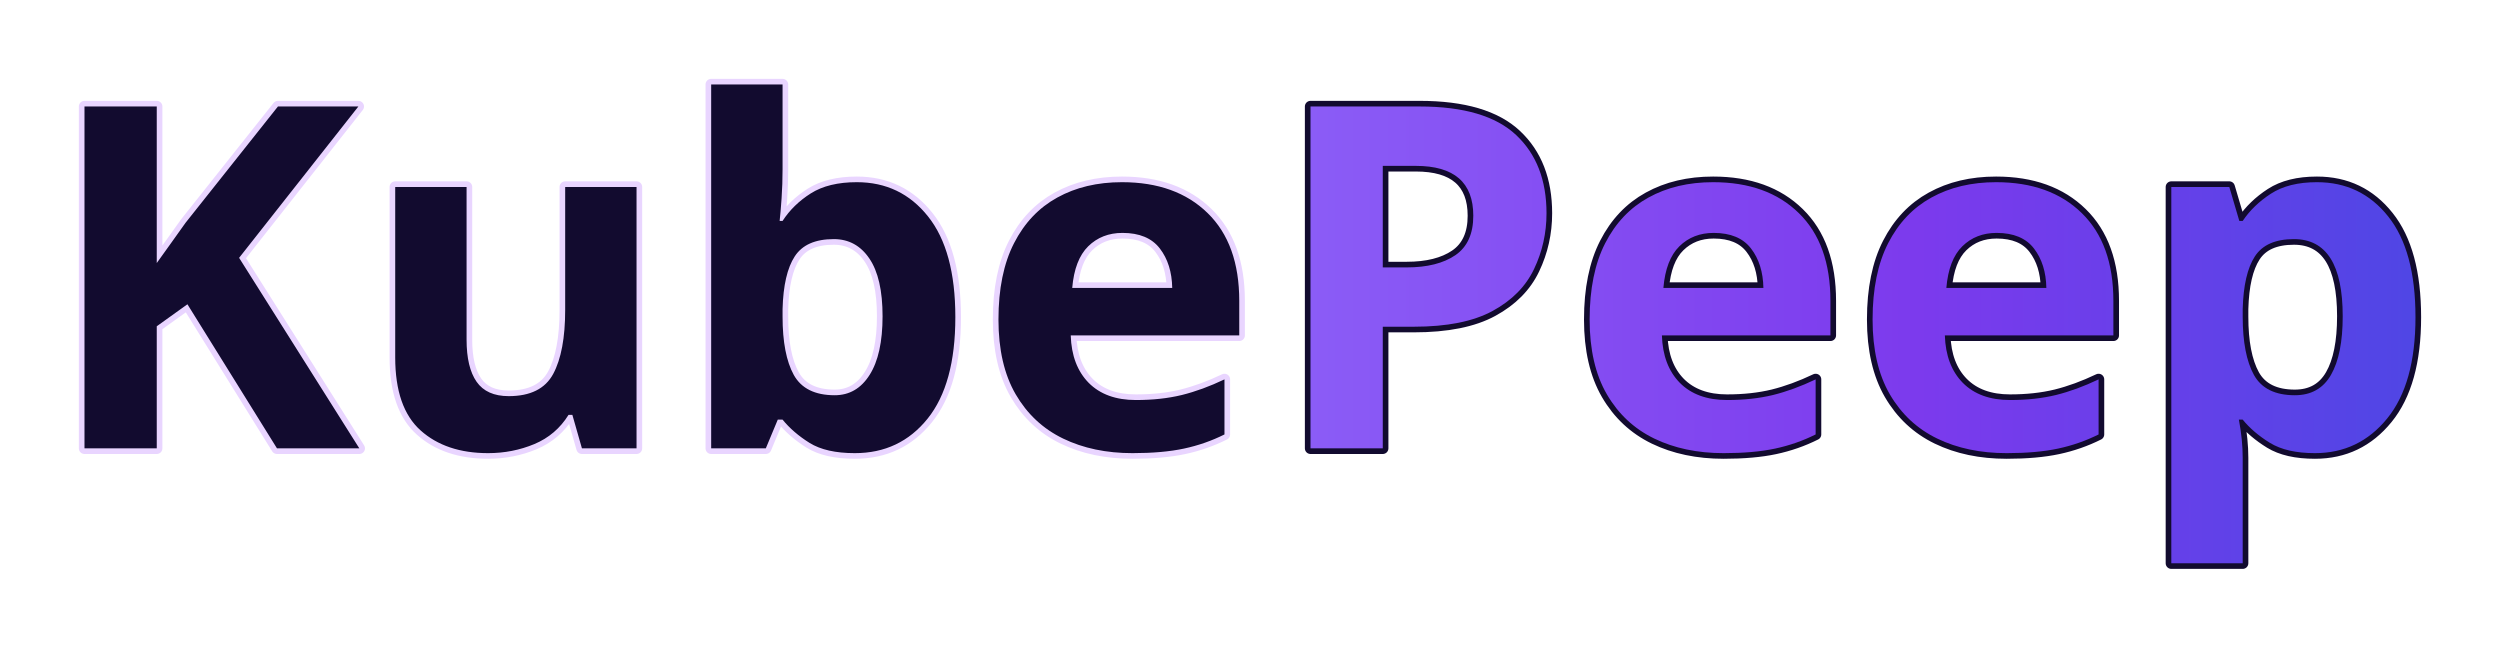
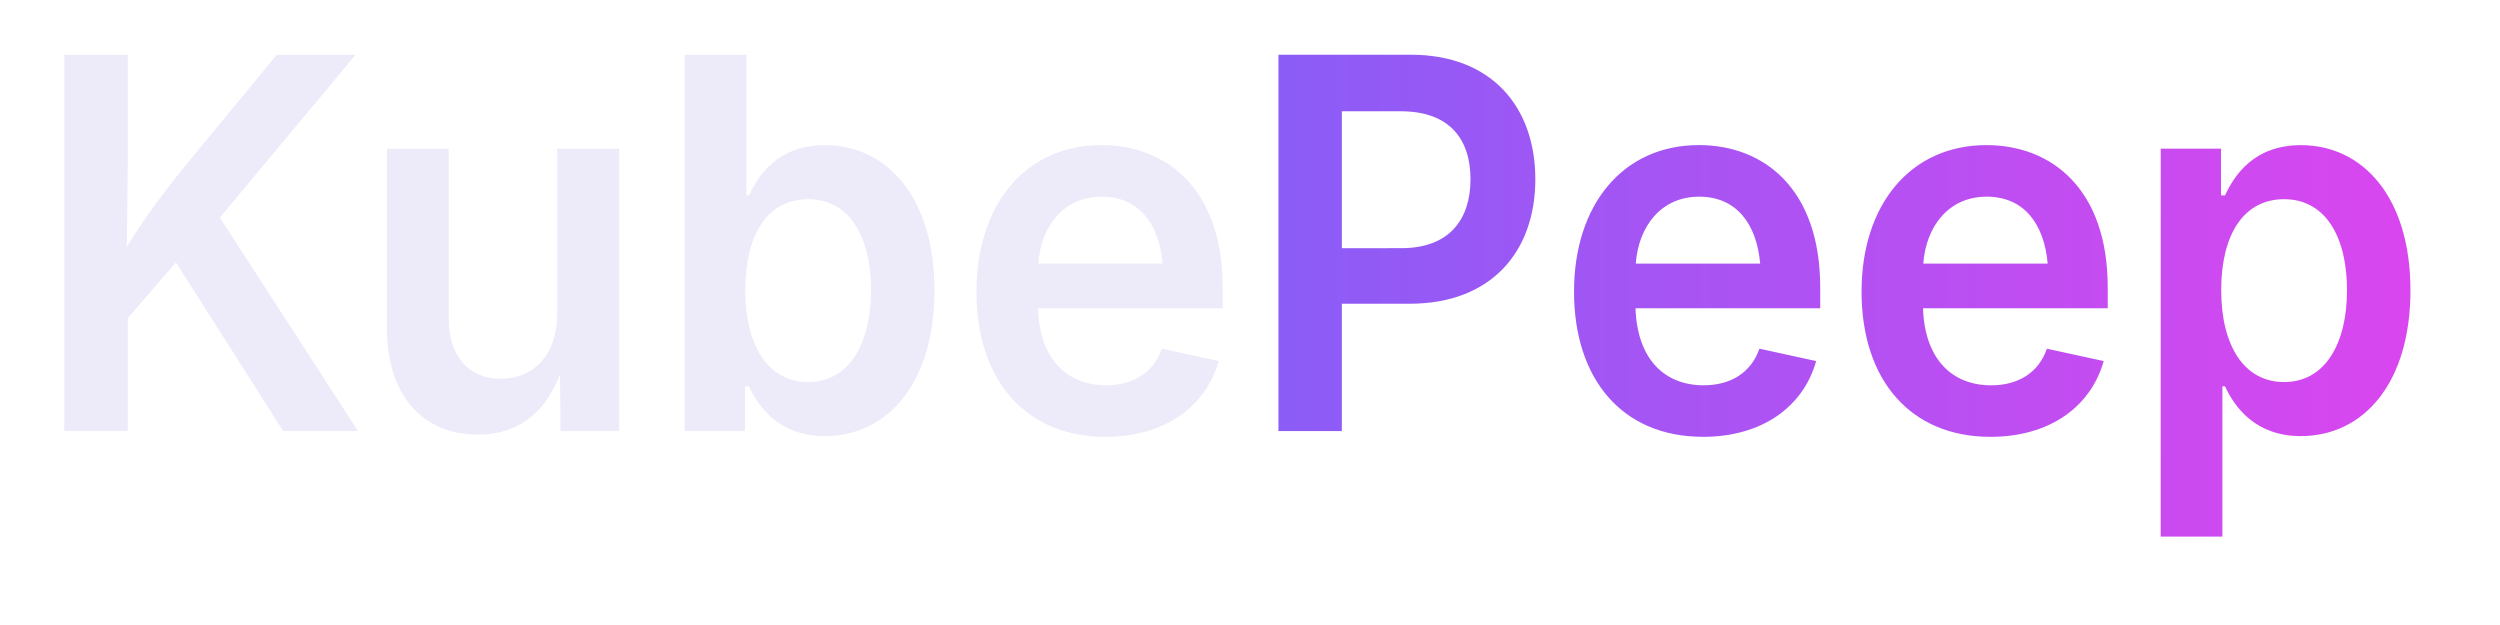
- <svg xmlns="http://www.w3.org/2000/svg" viewBox="0 0 887.69 230.00" role="img" aria-label="KubePeep wordmark">
+ <svg xmlns="http://www.w3.org/2000/svg" width="1600" height="400" viewBox="9 10 87 21.75" preserveAspectRatio="xMidYMid meet" role="img" aria-label="KubePeep">
  <defs>
-     <linearGradient id="peepGrad" x1="0" y1="0" x2="1" y2="0">
-       <stop offset="0%" stop-color="#8B5CF6" />
-       <stop offset="55%" stop-color="#7C3AED" />
-       <stop offset="100%" stop-color="#4F46E5" />
+     <linearGradient id="peepGradient" x1="46" y1="0" x2="88" y2="0" gradientUnits="userSpaceOnUse">
+       <stop offset="0" stop-color="#8B5CF6" />
+       <stop offset="1" stop-color="#D946EF" />
    </linearGradient>
  </defs>
-   <g transform="translate(14.70,159.20) scale(1,-1)">
-     <path d="M 112.89 0.00 L 83.65 0.00 L 51.85 51.16 L 40.96 43.35 L 40.96 0.00 L 15.30 0.00 L 15.30 121.39 L 40.96 121.39 L 40.96 65.80 Q 43.51 69.35 46.06 72.91 Q 48.61 76.50 51.16 80.06 L 83.99 121.39 L 112.55 121.39 L 70.20 67.65 L 112.89 0.00 Z M 211.32 92.81 L 211.32 0.00 L 191.93 0.00 L 188.53 11.90 L 187.18 11.90 Q 182.74 4.75 175.01 1.51 Q 167.28 -1.70 158.62 -1.70 Q 143.64 -1.70 134.63 6.38 Q 125.63 14.45 125.63 32.30 L 125.63 92.81 L 150.97 92.81 L 150.97 38.60 Q 150.97 28.74 154.53 23.64 Q 158.09 18.54 165.93 18.54 Q 177.48 18.54 181.73 26.43 Q 185.98 34.35 185.98 49.14 L 185.98 92.81 L 211.32 92.81 Z M 263.17 99.10 Q 263.17 93.85 262.82 88.75 Q 262.47 83.65 262.13 80.75 L 263.17 80.75 Q 266.91 86.54 273.18 90.52 Q 279.47 94.51 289.52 94.51 Q 305.16 94.51 314.83 82.34 Q 324.52 70.20 324.52 46.59 Q 324.52 22.79 314.67 10.55 Q 304.82 -1.70 288.82 -1.70 Q 278.62 -1.70 272.75 1.94 Q 266.91 5.60 263.17 10.20 L 261.47 10.20 L 257.22 0.00 L 237.82 0.00 L 237.82 129.20 L 263.17 129.20 L 263.17 99.10 Z M 281.36 74.30 Q 271.48 74.30 267.49 68.16 Q 263.51 62.05 263.17 49.46 L 263.17 46.75 Q 263.17 33.31 267.15 26.08 Q 271.16 18.86 281.68 18.86 Q 289.52 18.86 294.08 26.08 Q 298.68 33.31 298.68 46.91 Q 298.68 60.51 294.00 67.39 Q 289.33 74.30 281.36 74.30 Z M 383.68 94.51 Q 402.89 94.51 414.10 83.54 Q 425.33 72.60 425.33 52.35 L 425.33 40.11 L 365.49 40.11 Q 365.83 29.40 371.86 23.27 Q 377.92 17.16 388.63 17.16 Q 397.63 17.16 404.93 18.94 Q 412.24 20.75 420.08 24.49 L 420.08 4.94 Q 413.28 1.54 405.70 -0.08 Q 398.13 -1.70 387.43 -1.70 Q 373.48 -1.70 362.78 3.48 Q 352.08 8.66 345.94 19.20 Q 339.83 29.75 339.83 45.74 Q 339.83 62.05 345.35 72.83 Q 350.88 83.65 360.73 89.06 Q 370.59 94.51 383.68 94.51 Z M 383.87 76.50 Q 376.54 76.50 371.70 71.75 Q 366.87 66.99 366.02 56.95 L 401.53 56.95 Q 401.38 65.45 397.13 70.97 Q 392.88 76.50 383.87 76.50 Z" fill="#120B2F" stroke="#E9D5FF" stroke-width="4" stroke-linejoin="round" paint-order="stroke fill" />
-     <g transform="translate(435.33,0)">
-       <path d="M 54.05 121.39 Q 77.51 121.39 88.29 111.27 Q 99.10 101.15 99.10 83.46 Q 99.10 72.94 94.67 63.67 Q 90.26 54.40 79.98 48.80 Q 69.70 43.19 52.01 43.19 L 40.96 43.19 L 40.96 0.00 L 15.30 0.00 L 15.30 121.39 L 54.05 121.39 Z M 52.70 100.30 L 40.96 100.30 L 40.96 64.25 L 49.46 64.25 Q 60.35 64.25 66.72 68.58 Q 73.10 72.94 73.10 82.61 Q 73.10 100.30 52.70 100.30 Z M 158.26 94.51 Q 177.47 94.51 188.68 83.54 Q 199.91 72.60 199.91 52.35 L 199.91 40.11 L 140.07 40.11 Q 140.41 29.40 146.44 23.27 Q 152.50 17.16 163.21 17.16 Q 172.21 17.16 179.51 18.94 Q 186.82 20.75 194.66 24.49 L 194.66 4.94 Q 187.86 1.54 180.28 -0.08 Q 172.71 -1.70 162.01 -1.70 Q 148.06 -1.70 137.36 3.48 Q 126.66 8.66 120.52 19.20 Q 114.41 29.75 114.41 45.74 Q 114.41 62.05 119.93 72.83 Q 125.46 83.65 135.31 89.06 Q 145.17 94.51 158.26 94.51 Z M 158.45 76.50 Q 151.12 76.50 146.28 71.75 Q 141.45 66.99 140.60 56.95 L 176.11 56.95 Q 175.96 65.45 171.71 70.97 Q 167.46 76.50 158.45 76.50 Z M 258.73 94.51 Q 277.94 94.51 289.15 83.54 Q 300.38 72.60 300.38 52.35 L 300.38 40.11 L 240.54 40.11 Q 240.88 29.40 246.91 23.27 Q 252.97 17.16 263.68 17.16 Q 272.68 17.16 279.98 18.94 Q 287.29 20.75 295.13 24.49 L 295.13 4.94 Q 288.33 1.54 280.75 -0.08 Q 273.18 -1.70 262.48 -1.70 Q 248.53 -1.70 237.83 3.48 Q 227.13 8.66 220.99 19.20 Q 214.88 29.75 214.88 45.74 Q 214.88 62.05 220.40 72.83 Q 225.93 83.65 235.78 89.06 Q 245.64 94.51 258.73 94.51 Z M 258.92 76.50 Q 251.59 76.50 246.75 71.75 Q 241.92 66.99 241.07 56.95 L 276.58 56.95 Q 276.43 65.45 272.18 70.97 Q 267.93 76.50 258.92 76.50 Z M 372.65 94.51 Q 388.29 94.51 397.96 82.34 Q 407.65 70.20 407.65 46.59 Q 407.65 22.95 397.61 10.62 Q 387.60 -1.70 371.95 -1.70 Q 361.94 -1.70 355.99 1.94 Q 350.04 5.60 346.30 10.20 L 344.94 10.20 Q 346.30 3.05 346.30 -3.40 L 346.30 -40.80 L 320.95 -40.80 L 320.95 92.81 L 341.54 92.81 L 345.10 80.75 L 346.30 80.75 Q 350.04 86.35 356.31 90.42 Q 362.60 94.51 372.65 94.51 Z M 364.49 74.30 Q 354.61 74.30 350.62 68.16 Q 346.64 62.05 346.30 49.46 L 346.30 46.75 Q 346.30 33.31 350.28 26.08 Q 354.29 18.86 364.81 18.86 Q 373.50 18.86 377.64 26.08 Q 381.81 33.31 381.81 46.91 Q 381.81 74.30 364.49 74.30 Z" fill="url(#peepGrad)" stroke="#120B2F" stroke-width="4" stroke-linejoin="round" paint-order="stroke fill" />
-     </g>
+   <g transform="translate(10 0) scale(0.94 1)">
+     <path fill="#EDEAF9" d="M 1.318,25 H 3.665 V 21.071 L 5.449,19.129 9.422,25 H 12.19 L 7.075,17.573 12.103,11.904 H 9.185 l -3.437,3.92 c -0.861,1.002 -1.503,1.828 -2.118,2.769 l 0.035,-2.804 V 11.904 H 1.318 Z m 15.311,0.123 c 1.424,0 2.452,-0.686 3.041,-2.092 L 19.688,25 h 2.171 v -9.826 h -2.294 v 5.757 c 0,1.424 -0.879,2.25 -2.092,2.25 -1.195,0 -1.925,-0.791 -1.925,-2.109 v -5.897 h -2.285 v 6.249 c 0,2.364 1.345,3.7 3.366,3.7 z m 12.841,0.053 c 2.329,0 4.061,-1.846 4.061,-5.071 0,-3.27 -1.784,-5.054 -4.052,-5.054 -1.749,0 -2.47,1.055 -2.812,1.749 h -0.097 V 11.904 H 24.284 V 25 h 2.232 v -1.556 h 0.149 c 0.352,0.712 1.116,1.731 2.804,1.731 z m -0.615,-1.881 c -1.494,0 -2.329,-1.283 -2.329,-3.199 0,-1.916 0.817,-3.164 2.329,-3.164 1.547,0 2.329,1.336 2.329,3.164 0,1.846 -0.8,3.199 -2.329,3.199 z m 11.004,1.907 c 2.188,0 3.718,-1.046 4.192,-2.637 l -2.101,-0.431 c -0.308,0.835 -1.063,1.274 -2.065,1.274 -1.468,0 -2.461,-0.932 -2.522,-2.681 h 6.838 v -0.721 c 0,-3.445 -2.092,-4.957 -4.491,-4.957 -2.812,0 -4.623,2.074 -4.623,5.098 0,3.076 1.811,5.054 4.772,5.054 z m -2.487,-6.029 c 0.105,-1.31 0.949,-2.329 2.347,-2.329 1.362,0 2.127,0.923 2.259,2.329 z" />
+     <path fill="url(#peepGradient)" d="m 46.266,25 h 2.347 v -4.43 h 2.514 c 3.023,0 4.649,-1.819 4.649,-4.333 0,-2.496 -1.6,-4.333 -4.614,-4.333 h -4.896 z m 2.347,-6.363 v -4.764 h 2.188 c 1.793,0 2.575,0.967 2.575,2.364 0,1.397 -0.782,2.399 -2.558,2.399 z m 13.368,6.565 c 2.188,0 3.718,-1.046 4.192,-2.637 l -2.101,-0.431 c -0.308,0.835 -1.063,1.274 -2.065,1.274 -1.468,0 -2.461,-0.932 -2.522,-2.681 h 6.838 v -0.721 c 0,-3.445 -2.092,-4.957 -4.491,-4.957 -2.812,0 -4.623,2.074 -4.623,5.098 0,3.076 1.811,5.054 4.772,5.054 z m -2.487,-6.029 c 0.105,-1.31 0.949,-2.329 2.347,-2.329 1.362,0 2.127,0.923 2.259,2.329 z m 13.131,6.029 c 2.188,0 3.718,-1.046 4.192,-2.637 L 74.716,22.135 c -0.308,0.835 -1.063,1.274 -2.065,1.274 -1.468,0 -2.461,-0.932 -2.522,-2.681 h 6.838 v -0.721 c 0,-3.445 -2.092,-4.957 -4.491,-4.957 -2.812,0 -4.623,2.074 -4.623,5.098 0,3.076 1.811,5.054 4.772,5.054 z m -2.487,-6.029 c 0.105,-1.31 0.949,-2.329 2.347,-2.329 1.362,0 2.127,0.923 2.259,2.329 z m 8.789,9.501 h 2.285 v -5.229 h 0.097 c 0.352,0.712 1.116,1.731 2.804,1.731 2.329,0 4.061,-1.846 4.061,-5.071 0,-3.27 -1.784,-5.054 -4.052,-5.054 -1.749,0 -2.47,1.055 -2.812,1.749 h -0.149 v -1.626 h -2.232 z m 4.57,-5.379 c -1.494,0 -2.329,-1.283 -2.329,-3.199 0,-1.916 0.817,-3.164 2.329,-3.164 1.547,0 2.329,1.336 2.329,3.164 0,1.846 -0.8,3.199 -2.329,3.199 z" />
  </g>
</svg>
